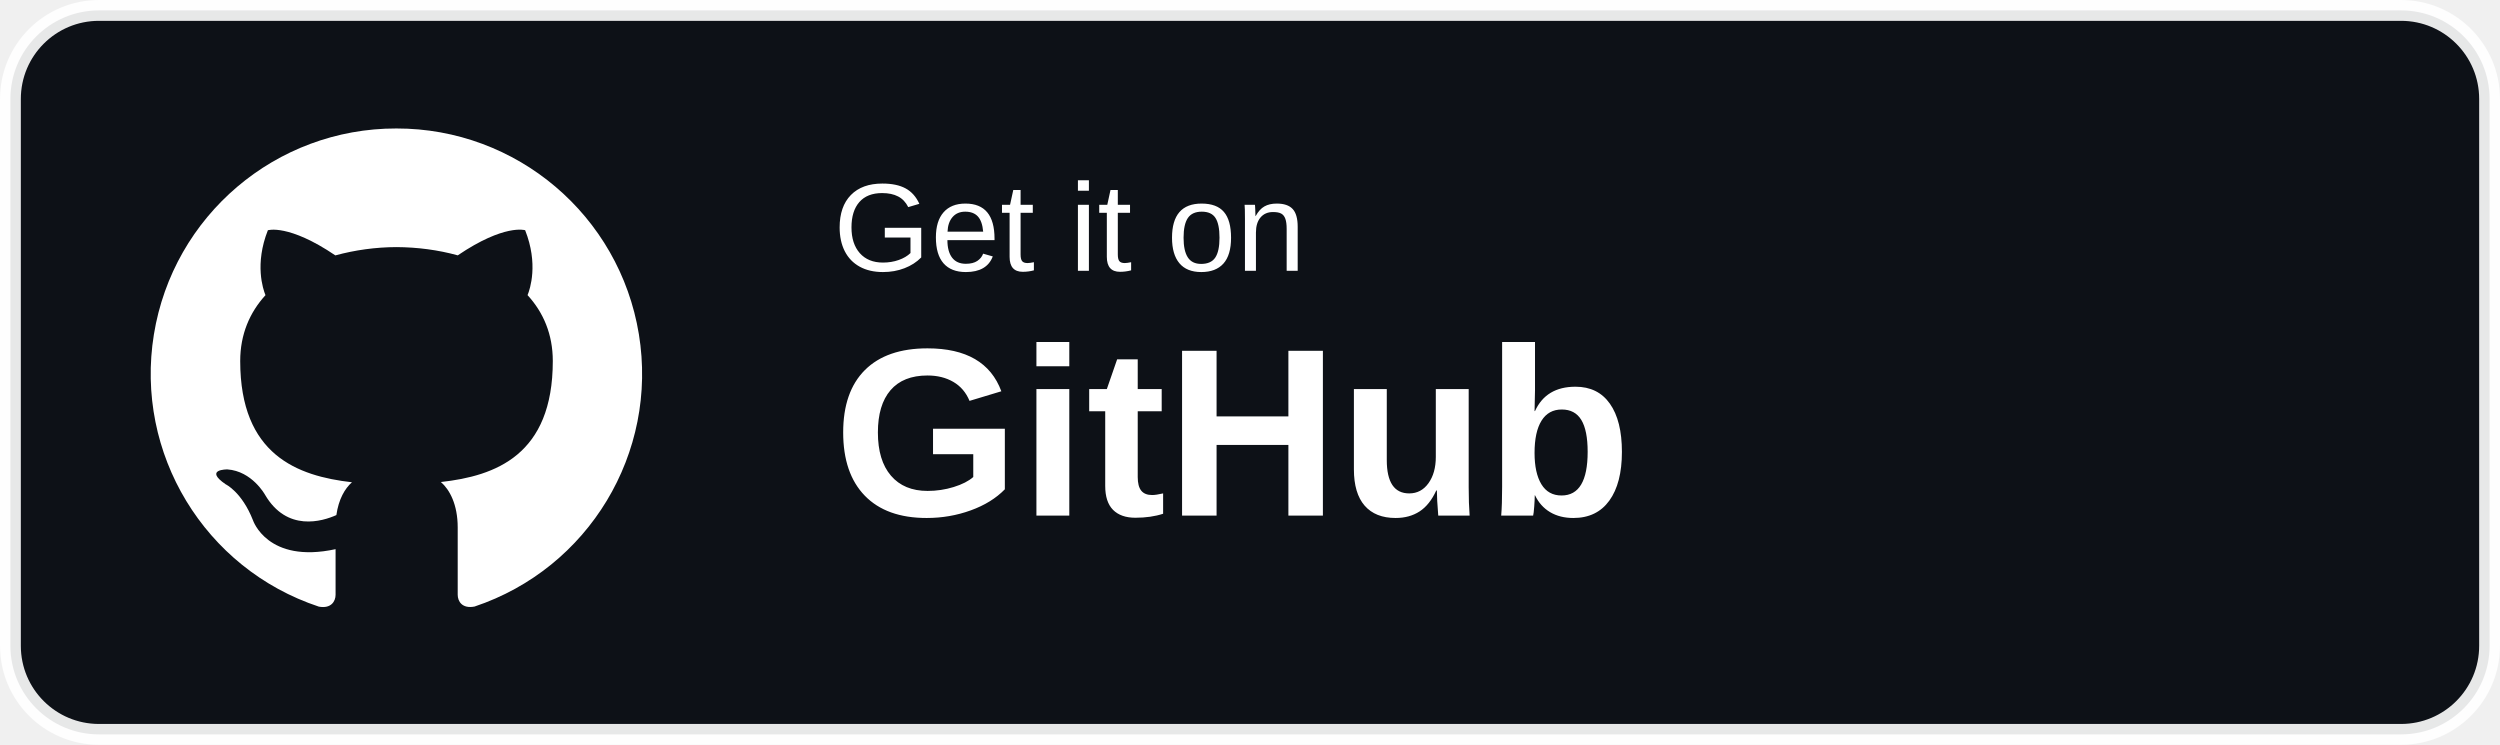
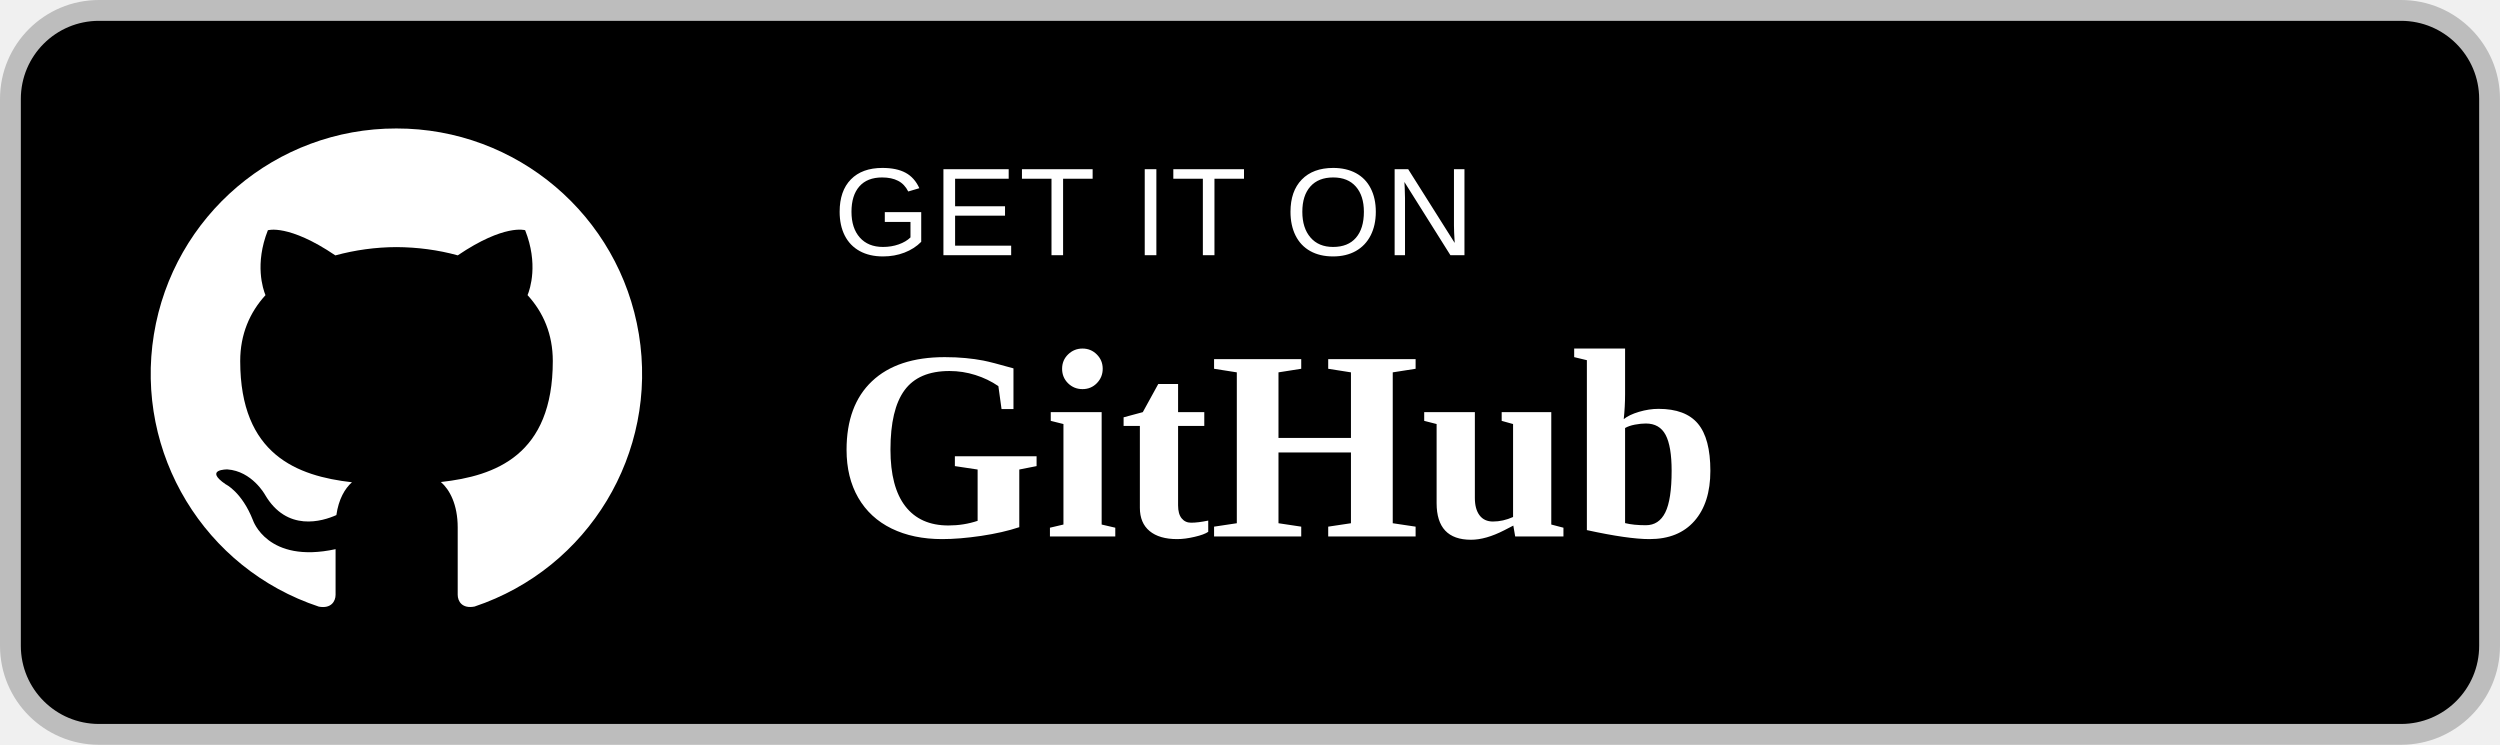
<svg xmlns="http://www.w3.org/2000/svg" width="960" height="286" viewBox="0 0 960 286" role="img" aria-label="Get it on GitHub">
-   <rect x="4" y="4" width="952" height="278" rx="34" fill="#0D1117" stroke="#FFFFFF" stroke-opacity=".9" stroke-width="8" />
+   <rect x="4" y="4" width="952" height="278" rx="34" fill="#000000" stroke="#BDBDBD" stroke-width="8" />
  <g transform="translate(58 47) scale(7.85)" fill="#FFFFFF">
    <path d="M12 .297a12 12 0 0 0-3.793 23.39c.6.113.82-.261.82-.577v-2.234c-3.338.726-4.042-1.416-4.042-1.416-.546-1.387-1.333-1.756-1.333-1.756-1.089-.745.083-.729.083-.729 1.205.085 1.839 1.237 1.839 1.237 1.07 1.834 2.807 1.304 3.492.997.108-.775.419-1.305.762-1.605-2.665-.305-5.466-1.334-5.466-5.931 0-1.31.468-2.381 1.236-3.221-.124-.303-.535-1.526.117-3.176 0 0 1.008-.322 3.301 1.23A11.52 11.52 0 0 1 12 6.1c1.02.005 2.047.138 3.003.404 2.291-1.552 3.297-1.23 3.297-1.23.653 1.65.242 2.873.118 3.176.77.84 1.235 1.911 1.235 3.221 0 4.609-2.805 5.624-5.475 5.921.43.371.823 1.102.823 2.222v3.293c0 .319.216.694.825.576A12.003 12.003 0 0 0 12 .297z" />
  </g>
-   <text x="320" y="104" fill="#FFFFFF" font-family="Arial, Helvetica, sans-serif" font-size="48" font-weight="500">Get it on</text>
-   <text x="320" y="198" fill="#FFFFFF" font-family="Arial, Helvetica, sans-serif" font-size="92" font-weight="700">GitHub</text>
+   <text x="320" y="98" fill="#FFFFFF" font-family="Arial, Helvetica, sans-serif" font-size="48" font-weight="400" letter-spacing="1">GET IT ON</text>
+   <text x="320" y="206" fill="#FFFFFF" font-family="Georgia, 'Times New Roman', serif" font-size="104" font-weight="700">GitHub</text>
</svg>
